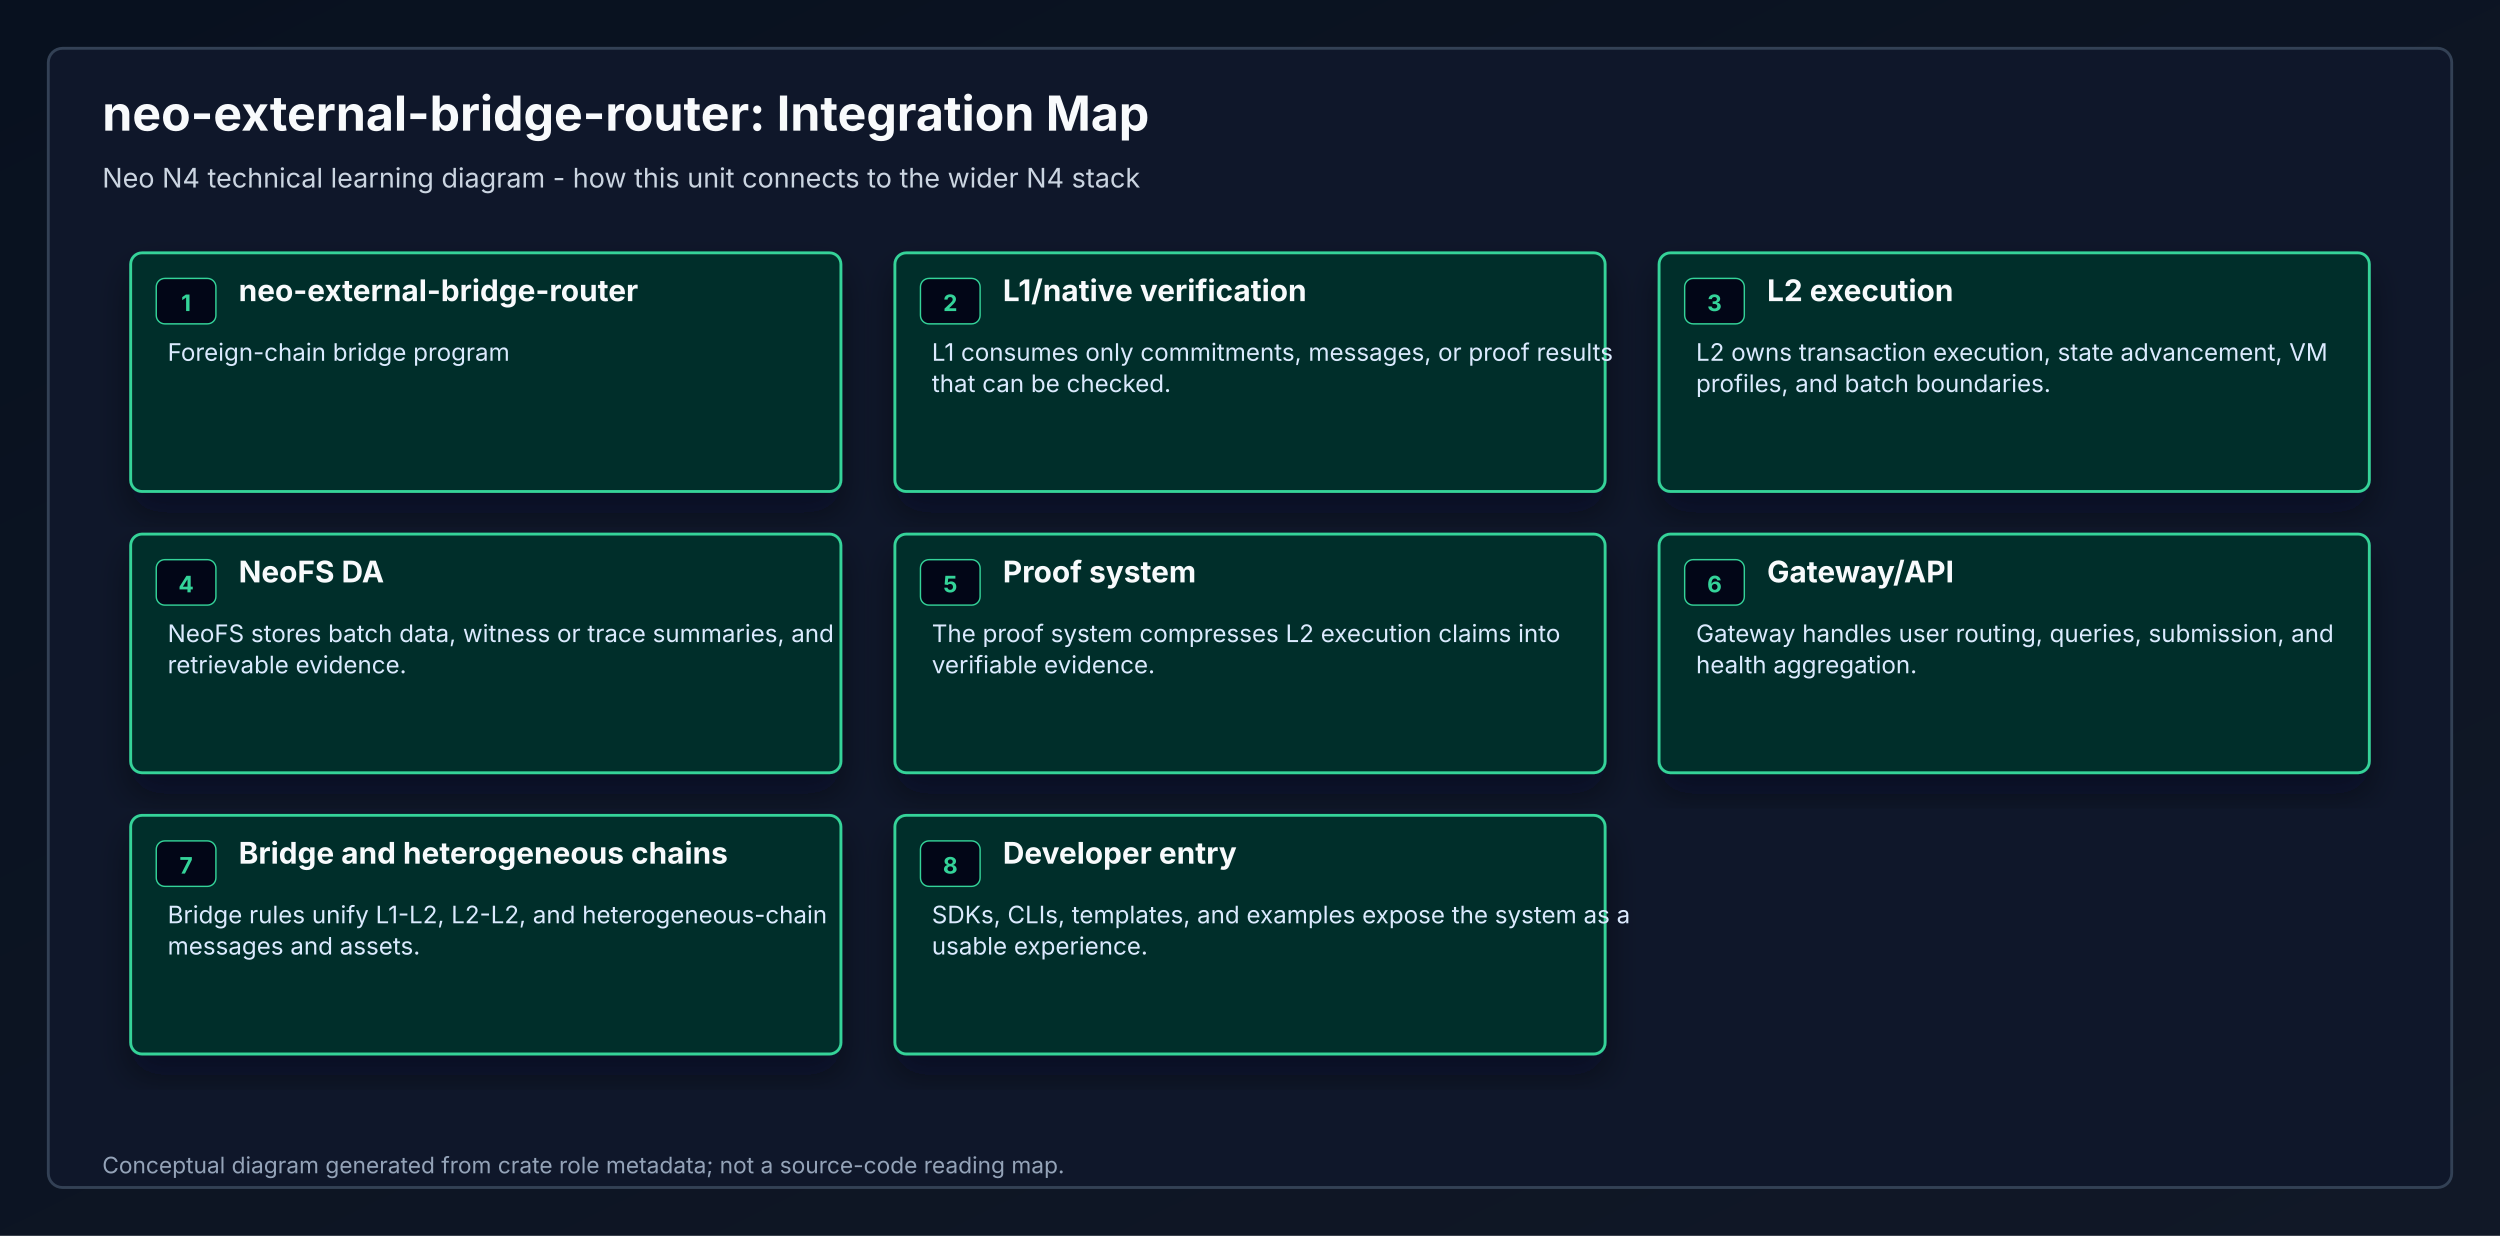
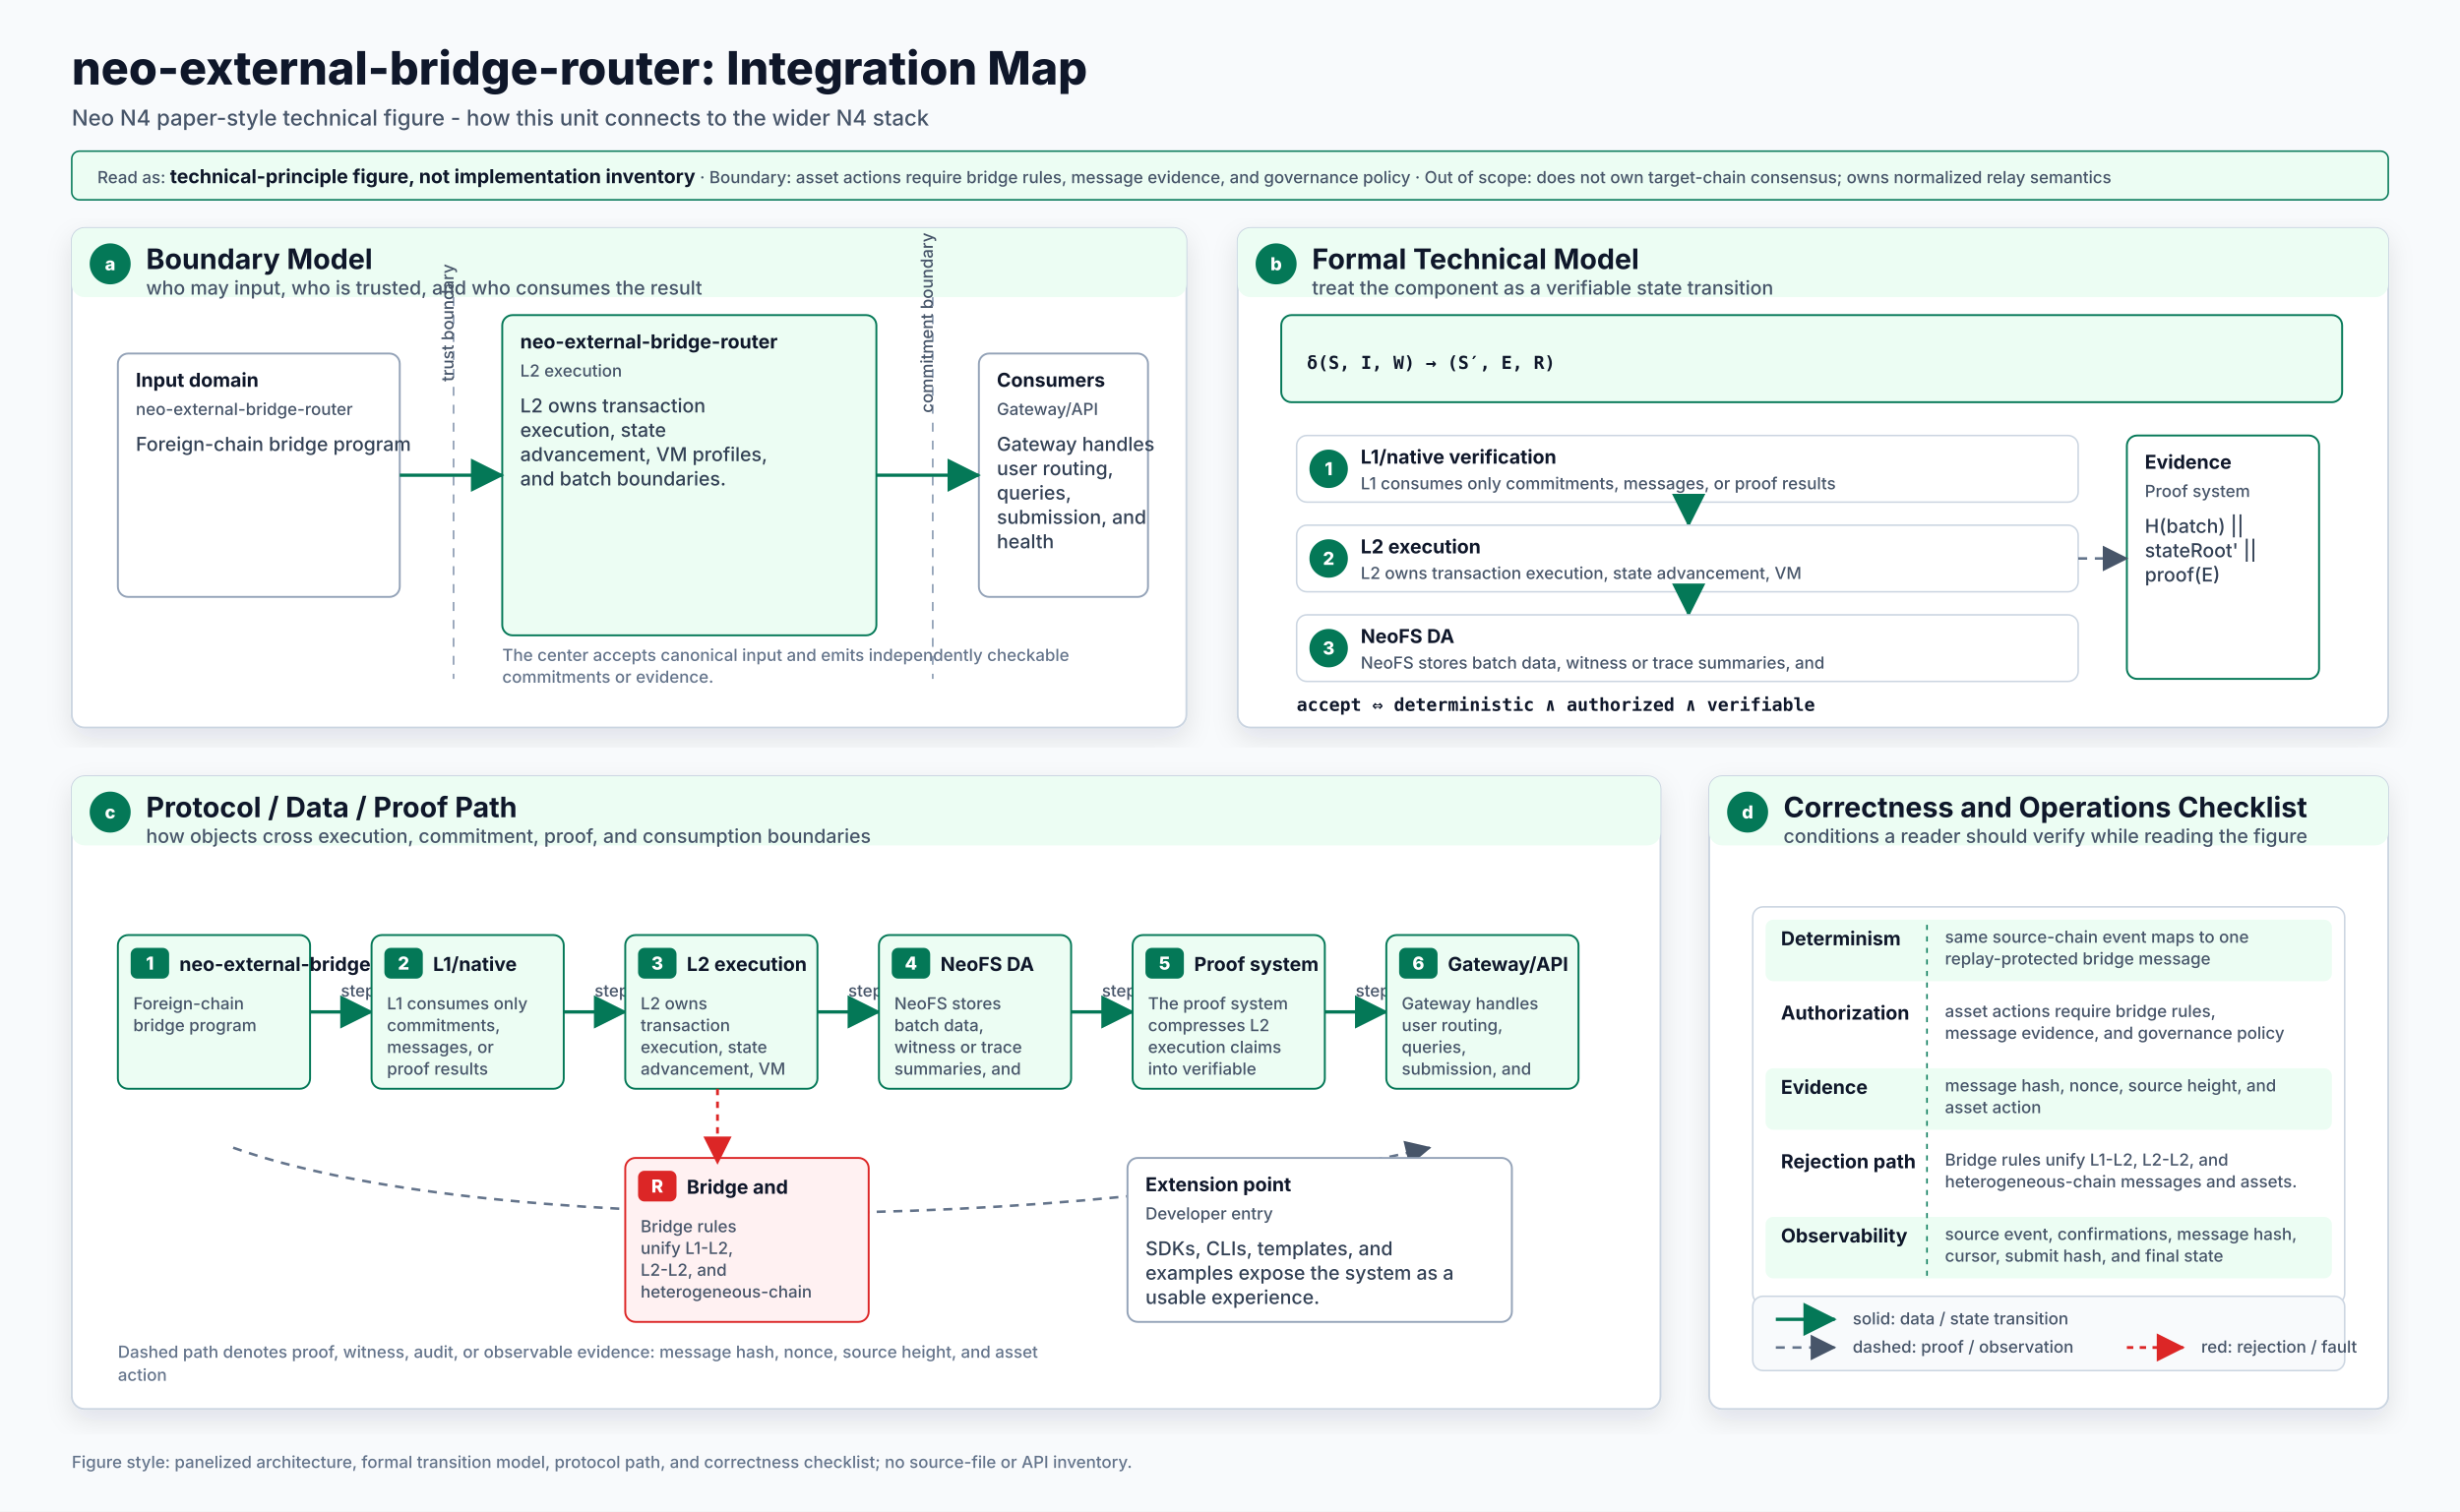
- <svg xmlns="http://www.w3.org/2000/svg" width="1760" height="870" viewBox="0 0 1760 870" role="img" aria-label="neo-external-bridge-router Integration Map">
+ <svg xmlns="http://www.w3.org/2000/svg" width="1920" height="1180" viewBox="0 0 1920 1180" role="img" aria-label="neo-external-bridge-router Integration Map">
  <defs>
-     <linearGradient id="bg" x1="0" y1="0" x2="1" y2="1">
-       <stop offset="0%" stop-color="#08111f" />
-       <stop offset="100%" stop-color="#111827" />
-     </linearGradient>
-     <filter id="shadow" x="-15%" y="-15%" width="130%" height="130%">
-       <feDropShadow dx="0" dy="14" stdDeviation="12" flood-color="#020617" flood-opacity="0.42" />
+     <marker id="arrow" viewBox="0 0 10 10" refX="9.4" refY="5" markerWidth="10" markerHeight="10" orient="auto">
+       <path d="M0,0 L10,5 L0,10 Z" fill="#475569" />
+     </marker>
+     <marker id="arrowAccent" viewBox="0 0 10 10" refX="9.4" refY="5" markerWidth="10" markerHeight="10" orient="auto">
+       <path d="M0,0 L10,5 L0,10 Z" fill="#047857" />
+     </marker>
+     <marker id="arrowFault" viewBox="0 0 10 10" refX="9.4" refY="5" markerWidth="10" markerHeight="10" orient="auto">
+       <path d="M0,0 L10,5 L0,10 Z" fill="#dc2626" />
+     </marker>
+     <filter id="paperShadow" x="-3%" y="-4%" width="106%" height="108%">
+       <feDropShadow dx="0" dy="8" stdDeviation="10" flood-color="#0f172a" flood-opacity="0.10" />
    </filter>
+     <style>
+ .bg{fill:#f8fafc}.panel{fill:#ffffff;stroke:#cbd5e1;stroke-width:1.5;filter:url(#paperShadow)}
+ .panelTitle{font:700 22px 'Inter','Segoe UI',Arial,sans-serif;fill:#0f172a}.panelSub{font:500 15px 'Inter','Segoe UI',Arial,sans-serif;fill:#475569}
+ .title{font:800 36px 'Inter','Segoe UI',Arial,sans-serif;fill:#0f172a}.subtitle{font:500 17px 'Inter','Segoe UI',Arial,sans-serif;fill:#475569}
+ .small{font:500 13px 'Inter','Segoe UI',Arial,sans-serif;fill:#475569}.body{font:500 15px 'Inter','Segoe UI',Arial,sans-serif;fill:#334155}
+ .bodyStrong{font:750 15px 'Inter','Segoe UI',Arial,sans-serif;fill:#0f172a}.mono{font:650 14px 'Cascadia Mono','SFMono-Regular',Consolas,monospace;fill:#0f172a}
+ .label{font:800 14px 'Inter','Segoe UI',Arial,sans-serif;fill:#ffffff}.caption{font:500 13px 'Inter','Segoe UI',Arial,sans-serif;fill:#64748b}
+ .arrow{stroke:#475569;stroke-width:2.2;fill:none;marker-end:url(#arrow)}.arrowAccent{stroke:#047857;stroke-width:2.6;fill:none;marker-end:url(#arrowAccent)}.arrowDash{stroke:#64748b;stroke-width:2;fill:none;stroke-dasharray:7 6;marker-end:url(#arrow)}.arrowFault{stroke:#dc2626;stroke-width:2.2;fill:none;stroke-dasharray:5 5;marker-end:url(#arrowFault)}
+ </style>
  </defs>
-   <rect width="1760" height="100%" fill="url(#bg)" />
-   <rect x="34" y="34" width="1692" height="802" rx="10" fill="#0f172a" stroke="#334155" stroke-width="2" />
-   <text x="72" y="92" fill="#f8fafc" font-family="Inter,Segoe UI,Arial,sans-serif" font-size="34" font-weight="700">neo-external-bridge-router: Integration Map</text>
-   <text x="72" y="132" fill="#cbd5e1" font-family="Inter,Segoe UI,Arial,sans-serif" font-size="19">Neo N4 technical learning diagram - how this unit connects to the wider N4 stack</text>
-   <rect x="92" y="178" width="500" height="168" rx="8" fill="#052e2b" stroke="#34d399" stroke-width="2" filter="url(#shadow)" />
-   <rect x="110" y="196" width="42" height="32" rx="6" fill="#020617" stroke="#34d399" stroke-width="1" />
-   <text x="131" y="219" text-anchor="middle" fill="#34d399" font-family="Inter,Segoe UI,Arial,sans-serif" font-size="16" font-weight="700">1</text>
-   <text x="168" y="212" fill="#f8fafc" font-family="Inter,Segoe UI,Arial,sans-serif" font-size="21" font-weight="700">neo-external-bridge-router</text>
-   <text x="118" y="254" fill="#dbeafe" font-family="Inter,Segoe UI,Arial,sans-serif" font-size="17">Foreign-chain bridge program</text>
-   <rect x="630" y="178" width="500" height="168" rx="8" fill="#052e2b" stroke="#34d399" stroke-width="2" filter="url(#shadow)" />
-   <rect x="648" y="196" width="42" height="32" rx="6" fill="#020617" stroke="#34d399" stroke-width="1" />
-   <text x="669" y="219" text-anchor="middle" fill="#34d399" font-family="Inter,Segoe UI,Arial,sans-serif" font-size="16" font-weight="700">2</text>
-   <text x="706" y="212" fill="#f8fafc" font-family="Inter,Segoe UI,Arial,sans-serif" font-size="21" font-weight="700">L1/native verification</text>
-   <text x="656" y="254" fill="#dbeafe" font-family="Inter,Segoe UI,Arial,sans-serif" font-size="17">L1 consumes only commitments, messages, or proof results</text>
-   <text x="656" y="276" fill="#dbeafe" font-family="Inter,Segoe UI,Arial,sans-serif" font-size="17">that can be checked.</text>
-   <rect x="1168" y="178" width="500" height="168" rx="8" fill="#052e2b" stroke="#34d399" stroke-width="2" filter="url(#shadow)" />
-   <rect x="1186" y="196" width="42" height="32" rx="6" fill="#020617" stroke="#34d399" stroke-width="1" />
-   <text x="1207" y="219" text-anchor="middle" fill="#34d399" font-family="Inter,Segoe UI,Arial,sans-serif" font-size="16" font-weight="700">3</text>
-   <text x="1244" y="212" fill="#f8fafc" font-family="Inter,Segoe UI,Arial,sans-serif" font-size="21" font-weight="700">L2 execution</text>
-   <text x="1194" y="254" fill="#dbeafe" font-family="Inter,Segoe UI,Arial,sans-serif" font-size="17">L2 owns transaction execution, state advancement, VM</text>
-   <text x="1194" y="276" fill="#dbeafe" font-family="Inter,Segoe UI,Arial,sans-serif" font-size="17">profiles, and batch boundaries.</text>
-   <rect x="92" y="376" width="500" height="168" rx="8" fill="#052e2b" stroke="#34d399" stroke-width="2" filter="url(#shadow)" />
-   <rect x="110" y="394" width="42" height="32" rx="6" fill="#020617" stroke="#34d399" stroke-width="1" />
-   <text x="131" y="417" text-anchor="middle" fill="#34d399" font-family="Inter,Segoe UI,Arial,sans-serif" font-size="16" font-weight="700">4</text>
-   <text x="168" y="410" fill="#f8fafc" font-family="Inter,Segoe UI,Arial,sans-serif" font-size="21" font-weight="700">NeoFS DA</text>
-   <text x="118" y="452" fill="#dbeafe" font-family="Inter,Segoe UI,Arial,sans-serif" font-size="17">NeoFS stores batch data, witness or trace summaries, and</text>
-   <text x="118" y="474" fill="#dbeafe" font-family="Inter,Segoe UI,Arial,sans-serif" font-size="17">retrievable evidence.</text>
-   <rect x="630" y="376" width="500" height="168" rx="8" fill="#052e2b" stroke="#34d399" stroke-width="2" filter="url(#shadow)" />
-   <rect x="648" y="394" width="42" height="32" rx="6" fill="#020617" stroke="#34d399" stroke-width="1" />
-   <text x="669" y="417" text-anchor="middle" fill="#34d399" font-family="Inter,Segoe UI,Arial,sans-serif" font-size="16" font-weight="700">5</text>
-   <text x="706" y="410" fill="#f8fafc" font-family="Inter,Segoe UI,Arial,sans-serif" font-size="21" font-weight="700">Proof system</text>
-   <text x="656" y="452" fill="#dbeafe" font-family="Inter,Segoe UI,Arial,sans-serif" font-size="17">The proof system compresses L2 execution claims into</text>
-   <text x="656" y="474" fill="#dbeafe" font-family="Inter,Segoe UI,Arial,sans-serif" font-size="17">verifiable evidence.</text>
-   <rect x="1168" y="376" width="500" height="168" rx="8" fill="#052e2b" stroke="#34d399" stroke-width="2" filter="url(#shadow)" />
-   <rect x="1186" y="394" width="42" height="32" rx="6" fill="#020617" stroke="#34d399" stroke-width="1" />
-   <text x="1207" y="417" text-anchor="middle" fill="#34d399" font-family="Inter,Segoe UI,Arial,sans-serif" font-size="16" font-weight="700">6</text>
-   <text x="1244" y="410" fill="#f8fafc" font-family="Inter,Segoe UI,Arial,sans-serif" font-size="21" font-weight="700">Gateway/API</text>
-   <text x="1194" y="452" fill="#dbeafe" font-family="Inter,Segoe UI,Arial,sans-serif" font-size="17">Gateway handles user routing, queries, submission, and</text>
-   <text x="1194" y="474" fill="#dbeafe" font-family="Inter,Segoe UI,Arial,sans-serif" font-size="17">health aggregation.</text>
-   <rect x="92" y="574" width="500" height="168" rx="8" fill="#052e2b" stroke="#34d399" stroke-width="2" filter="url(#shadow)" />
-   <rect x="110" y="592" width="42" height="32" rx="6" fill="#020617" stroke="#34d399" stroke-width="1" />
-   <text x="131" y="615" text-anchor="middle" fill="#34d399" font-family="Inter,Segoe UI,Arial,sans-serif" font-size="16" font-weight="700">7</text>
-   <text x="168" y="608" fill="#f8fafc" font-family="Inter,Segoe UI,Arial,sans-serif" font-size="21" font-weight="700">Bridge and heterogeneous chains</text>
-   <text x="118" y="650" fill="#dbeafe" font-family="Inter,Segoe UI,Arial,sans-serif" font-size="17">Bridge rules unify L1-L2, L2-L2, and heterogeneous-chain</text>
-   <text x="118" y="672" fill="#dbeafe" font-family="Inter,Segoe UI,Arial,sans-serif" font-size="17">messages and assets.</text>
-   <rect x="630" y="574" width="500" height="168" rx="8" fill="#052e2b" stroke="#34d399" stroke-width="2" filter="url(#shadow)" />
-   <rect x="648" y="592" width="42" height="32" rx="6" fill="#020617" stroke="#34d399" stroke-width="1" />
-   <text x="669" y="615" text-anchor="middle" fill="#34d399" font-family="Inter,Segoe UI,Arial,sans-serif" font-size="16" font-weight="700">8</text>
-   <text x="706" y="608" fill="#f8fafc" font-family="Inter,Segoe UI,Arial,sans-serif" font-size="21" font-weight="700">Developer entry</text>
-   <text x="656" y="650" fill="#dbeafe" font-family="Inter,Segoe UI,Arial,sans-serif" font-size="17">SDKs, CLIs, templates, and examples expose the system as a</text>
-   <text x="656" y="672" fill="#dbeafe" font-family="Inter,Segoe UI,Arial,sans-serif" font-size="17">usable experience.</text>
-   <text x="72" y="826" fill="#94a3b8" font-family="Inter,Segoe UI,Arial,sans-serif" font-size="16">Conceptual diagram generated from crate role metadata; not a source-code reading map.</text>
+   <rect class="bg" width="1920" height="1180" />
+   <text x="56" y="66" class="title">neo-external-bridge-router: Integration Map</text>
+   <text x="56" y="98" class="subtitle">Neo N4 paper-style technical figure - how this unit connects to the wider N4 stack</text>
+   <rect x="56" y="118" width="1808" height="38" rx="6" fill="#ecfdf3" stroke="#047857" stroke-width="1.2" />
+   <text x="76" y="143" class="small">Read as: <tspan class="bodyStrong">technical-principle figure, not implementation inventory</tspan> · Boundary: asset actions require bridge rules, message evidence, and governance policy · Out of scope: does not own target-chain consensus; owns normalized relay semantics</text>
+   <rect x="56" y="178" width="870" height="390" rx="10" class="panel" />
+   <rect x="56" y="178" width="870" height="54" rx="10" fill="#ecfdf3" stroke="#cbd5e1" stroke-width="0" />
+   <circle cx="86" cy="206" r="16" fill="#047857" />
+   <text x="86" y="211" text-anchor="middle" class="label">a</text>
+   <text x="114" y="210" class="panelTitle">Boundary Model</text>
+   <text x="114" y="230" class="panelSub">who may input, who is trusted, and who consumes the result</text>
+   <rect x="966" y="178" width="898" height="390" rx="10" class="panel" />
+   <rect x="966" y="178" width="898" height="54" rx="10" fill="#ecfdf3" stroke="#cbd5e1" stroke-width="0" />
+   <circle cx="996" cy="206" r="16" fill="#047857" />
+   <text x="996" y="211" text-anchor="middle" class="label">b</text>
+   <text x="1024" y="210" class="panelTitle">Formal Technical Model</text>
+   <text x="1024" y="230" class="panelSub">treat the component as a verifiable state transition</text>
+   <rect x="56" y="606" width="1240" height="494" rx="10" class="panel" />
+   <rect x="56" y="606" width="1240" height="54" rx="10" fill="#ecfdf3" stroke="#cbd5e1" stroke-width="0" />
+   <circle cx="86" cy="634" r="16" fill="#047857" />
+   <text x="86" y="639" text-anchor="middle" class="label">c</text>
+   <text x="114" y="638" class="panelTitle">Protocol / Data / Proof Path</text>
+   <text x="114" y="658" class="panelSub">how objects cross execution, commitment, proof, and consumption boundaries</text>
+   <rect x="1334" y="606" width="530" height="494" rx="10" class="panel" />
+   <rect x="1334" y="606" width="530" height="54" rx="10" fill="#ecfdf3" stroke="#cbd5e1" stroke-width="0" />
+   <circle cx="1364" cy="634" r="16" fill="#047857" />
+   <text x="1364" y="639" text-anchor="middle" class="label">d</text>
+   <text x="1392" y="638" class="panelTitle">Correctness and Operations Checklist</text>
+   <text x="1392" y="658" class="panelSub">conditions a reader should verify while reading the figure</text>
+   <rect x="92" y="276" width="220" height="190" rx="8" fill="#ffffff" stroke="#94a3b8" stroke-width="1.5" />
+   <text x="106" y="302" class="bodyStrong">Input domain</text>
+   <text x="106" y="324" class="small">neo-external-bridge-router</text>
+   <text x="106" y="352" class="body">Foreign-chain bridge program</text>
+   <line x1="354" y1="232" x2="354" y2="530" stroke="#94a3b8" stroke-width="1.4" stroke-dasharray="7 7" />
+   <text x="354" y="252" class="small" text-anchor="middle" transform="rotate(-90 354 252)">trust boundary</text>
+   <rect x="392" y="246" width="292" height="250" rx="8" fill="#ecfdf3" stroke="#047857" stroke-width="1.5" />
+   <text x="406" y="272" class="bodyStrong">neo-external-bridge-router</text>
+   <text x="406" y="294" class="small">L2 execution</text>
+   <text x="406" y="322" class="body">L2 owns transaction</text>
+   <text x="406" y="341" class="body">execution, state</text>
+   <text x="406" y="360" class="body">advancement, VM profiles,</text>
+   <text x="406" y="379" class="body">and batch boundaries.</text>
+   <line x1="728" y1="232" x2="728" y2="530" stroke="#94a3b8" stroke-width="1.4" stroke-dasharray="7 7" />
+   <text x="728" y="252" class="small" text-anchor="middle" transform="rotate(-90 728 252)">commitment boundary</text>
+   <rect x="764" y="276" width="132" height="190" rx="8" fill="#ffffff" stroke="#94a3b8" stroke-width="1.5" />
+   <text x="778" y="302" class="bodyStrong">Consumers</text>
+   <text x="778" y="324" class="small">Gateway/API</text>
+   <text x="778" y="352" class="body">Gateway handles</text>
+   <text x="778" y="371" class="body">user routing,</text>
+   <text x="778" y="390" class="body">queries,</text>
+   <text x="778" y="409" class="body">submission, and</text>
+   <text x="778" y="428" class="body">health</text>
+   <path class="arrowAccent" d="M312 371 C338 371 358 371 392 371" />
+   <path class="arrowAccent" d="M684 371 C706 371 730 371 764 371" />
+   <text x="392" y="516" class="caption">The center accepts canonical input and emits independently checkable</text>
+   <text x="392" y="533" class="caption">commitments or evidence.</text>
+   <rect x="1000" y="246" width="828" height="68" rx="8" fill="#ecfdf3" stroke="#047857" stroke-width="1.5" />
+   <text x="1020" y="288" class="mono">δ(S, I, W) → (S′, E, R)</text>
+   <rect x="1012" y="340" width="610" height="52" rx="8" fill="#ffffff" stroke="#cbd5e1" stroke-width="1.2" />
+   <circle cx="1037" cy="366" r="15" fill="#047857" />
+   <text x="1037" y="371" text-anchor="middle" class="label">1</text>
+   <text x="1062" y="362" class="bodyStrong">L1/native verification</text>
+   <text x="1062" y="382" class="small">L1 consumes only commitments, messages, or proof results</text>
+   <path class="arrowAccent" d="M1318 392 L1318 410" />
+   <rect x="1012" y="410" width="610" height="52" rx="8" fill="#ffffff" stroke="#cbd5e1" stroke-width="1.2" />
+   <circle cx="1037" cy="436" r="15" fill="#047857" />
+   <text x="1037" y="441" text-anchor="middle" class="label">2</text>
+   <text x="1062" y="432" class="bodyStrong">L2 execution</text>
+   <text x="1062" y="452" class="small">L2 owns transaction execution, state advancement, VM</text>
+   <path class="arrowAccent" d="M1318 462 L1318 480" />
+   <rect x="1012" y="480" width="610" height="52" rx="8" fill="#ffffff" stroke="#cbd5e1" stroke-width="1.2" />
+   <circle cx="1037" cy="506" r="15" fill="#047857" />
+   <text x="1037" y="511" text-anchor="middle" class="label">3</text>
+   <text x="1062" y="502" class="bodyStrong">NeoFS DA</text>
+   <text x="1062" y="522" class="small">NeoFS stores batch data, witness or trace summaries, and</text>
+   <rect x="1660" y="340" width="150" height="190" rx="8" fill="#ffffff" stroke="#047857" stroke-width="1.5" />
+   <text x="1674" y="366" class="bodyStrong">Evidence</text>
+   <text x="1674" y="388" class="small">Proof system</text>
+   <text x="1674" y="416" class="body">H(batch) ||</text>
+   <text x="1674" y="435" class="body">stateRoot' ||</text>
+   <text x="1674" y="454" class="body">proof(E)</text>
+   <path class="arrowDash" d="M1622 436 C1642 436 1648 436 1660 436" />
+   <text x="1012" y="555" class="mono">accept ⇔ deterministic ∧ authorized ∧ verifiable</text>
+   <rect x="92" y="730" width="150" height="120" rx="8" fill="#ecfdf3" stroke="#047857" stroke-width="1.5" />
+   <rect x="102" y="740" width="30" height="24" rx="5" fill="#047857" />
+   <text x="117" y="757" text-anchor="middle" class="label">1</text>
+   <text x="140" y="758" class="bodyStrong">neo-external-bridge-router</text>
+   <text x="104" y="788" class="small">Foreign-chain</text>
+   <text x="104" y="805" class="small">bridge program</text>
+   <path class="arrowAccent" d="M242 790 L290 790" />
+   <text x="266" y="778" class="small">step 1</text>
+   <rect x="290" y="730" width="150" height="120" rx="8" fill="#ecfdf3" stroke="#047857" stroke-width="1.5" />
+   <rect x="300" y="740" width="30" height="24" rx="5" fill="#047857" />
+   <text x="315" y="757" text-anchor="middle" class="label">2</text>
+   <text x="338" y="758" class="bodyStrong">L1/native</text>
+   <text x="302" y="788" class="small">L1 consumes only</text>
+   <text x="302" y="805" class="small">commitments,</text>
+   <text x="302" y="822" class="small">messages, or</text>
+   <text x="302" y="839" class="small">proof results</text>
+   <path class="arrowAccent" d="M440 790 L488 790" />
+   <text x="464" y="778" class="small">step 2</text>
+   <rect x="488" y="730" width="150" height="120" rx="8" fill="#ecfdf3" stroke="#047857" stroke-width="1.5" />
+   <rect x="498" y="740" width="30" height="24" rx="5" fill="#047857" />
+   <text x="513" y="757" text-anchor="middle" class="label">3</text>
+   <text x="536" y="758" class="bodyStrong">L2 execution</text>
+   <text x="500" y="788" class="small">L2 owns</text>
+   <text x="500" y="805" class="small">transaction</text>
+   <text x="500" y="822" class="small">execution, state</text>
+   <text x="500" y="839" class="small">advancement, VM</text>
+   <path class="arrowAccent" d="M638 790 L686 790" />
+   <text x="662" y="778" class="small">step 3</text>
+   <rect x="686" y="730" width="150" height="120" rx="8" fill="#ecfdf3" stroke="#047857" stroke-width="1.5" />
+   <rect x="696" y="740" width="30" height="24" rx="5" fill="#047857" />
+   <text x="711" y="757" text-anchor="middle" class="label">4</text>
+   <text x="734" y="758" class="bodyStrong">NeoFS DA</text>
+   <text x="698" y="788" class="small">NeoFS stores</text>
+   <text x="698" y="805" class="small">batch data,</text>
+   <text x="698" y="822" class="small">witness or trace</text>
+   <text x="698" y="839" class="small">summaries, and</text>
+   <path class="arrowAccent" d="M836 790 L884 790" />
+   <text x="860" y="778" class="small">step 4</text>
+   <rect x="884" y="730" width="150" height="120" rx="8" fill="#ecfdf3" stroke="#047857" stroke-width="1.5" />
+   <rect x="894" y="740" width="30" height="24" rx="5" fill="#047857" />
+   <text x="909" y="757" text-anchor="middle" class="label">5</text>
+   <text x="932" y="758" class="bodyStrong">Proof system</text>
+   <text x="896" y="788" class="small">The proof system</text>
+   <text x="896" y="805" class="small">compresses L2</text>
+   <text x="896" y="822" class="small">execution claims</text>
+   <text x="896" y="839" class="small">into verifiable</text>
+   <path class="arrowAccent" d="M1034 790 L1082 790" />
+   <text x="1058" y="778" class="small">step 5</text>
+   <rect x="1082" y="730" width="150" height="120" rx="8" fill="#ecfdf3" stroke="#047857" stroke-width="1.5" />
+   <rect x="1092" y="740" width="30" height="24" rx="5" fill="#047857" />
+   <text x="1107" y="757" text-anchor="middle" class="label">6</text>
+   <text x="1130" y="758" class="bodyStrong">Gateway/API</text>
+   <text x="1094" y="788" class="small">Gateway handles</text>
+   <text x="1094" y="805" class="small">user routing,</text>
+   <text x="1094" y="822" class="small">queries,</text>
+   <text x="1094" y="839" class="small">submission, and</text>
+   <path class="arrowDash" d="M182 896 C372 964 832 964 1116 896" />
+   <rect x="488" y="904" width="190" height="128" rx="8" fill="#fff1f2" stroke="#dc2626" stroke-width="1.5" />
+   <rect x="498" y="914" width="30" height="24" rx="5" fill="#dc2626" />
+   <text x="513" y="931" text-anchor="middle" class="label">R</text>
+   <text x="536" y="932" class="bodyStrong">Bridge and</text>
+   <text x="500" y="962" class="small">Bridge rules</text>
+   <text x="500" y="979" class="small">unify L1-L2,</text>
+   <text x="500" y="996" class="small">L2-L2, and</text>
+   <text x="500" y="1013" class="small">heterogeneous-chain</text>
+   <path class="arrowFault" d="M560 850 L560 908" />
+   <rect x="880" y="904" width="300" height="128" rx="8" fill="#ffffff" stroke="#94a3b8" stroke-width="1.5" />
+   <text x="894" y="930" class="bodyStrong">Extension point</text>
+   <text x="894" y="952" class="small">Developer entry</text>
+   <text x="894" y="980" class="body">SDKs, CLIs, templates, and</text>
+   <text x="894" y="999" class="body">examples expose the system as a</text>
+   <text x="894" y="1018" class="body">usable experience.</text>
+   <text x="92" y="1060" class="caption">Dashed path denotes proof, witness, audit, or observable evidence: message hash, nonce, source height, and asset</text>
+   <text x="92" y="1078" class="caption">action</text>
+   <rect x="1368" y="708" width="462" height="310" rx="8" fill="#ffffff" stroke="#cbd5e1" stroke-width="1.2" />
+   <rect x="1378" y="718" width="442" height="48" rx="6" fill="#ecfdf3" />
+   <text x="1390" y="738" class="bodyStrong">Determinism</text>
+   <text x="1518" y="736" class="small">same source-chain event maps to one</text>
+   <text x="1518" y="753" class="small">replay-protected bridge message</text>
+   <rect x="1378" y="776" width="442" height="48" rx="6" fill="#ffffff" />
+   <text x="1390" y="796" class="bodyStrong">Authorization</text>
+   <text x="1518" y="794" class="small">asset actions require bridge rules,</text>
+   <text x="1518" y="811" class="small">message evidence, and governance policy</text>
+   <rect x="1378" y="834" width="442" height="48" rx="6" fill="#ecfdf3" />
+   <text x="1390" y="854" class="bodyStrong">Evidence</text>
+   <text x="1518" y="852" class="small">message hash, nonce, source height, and</text>
+   <text x="1518" y="869" class="small">asset action</text>
+   <rect x="1378" y="892" width="442" height="48" rx="6" fill="#ffffff" />
+   <text x="1390" y="912" class="bodyStrong">Rejection path</text>
+   <text x="1518" y="910" class="small">Bridge rules unify L1-L2, L2-L2, and</text>
+   <text x="1518" y="927" class="small">heterogeneous-chain messages and assets.</text>
+   <rect x="1378" y="950" width="442" height="48" rx="6" fill="#ecfdf3" />
+   <text x="1390" y="970" class="bodyStrong">Observability</text>
+   <text x="1518" y="968" class="small">source event, confirmations, message hash,</text>
+   <text x="1518" y="985" class="small">cursor, submit hash, and final state</text>
+   <line x1="1504" y1="722" x2="1504" y2="998" stroke="#047857" stroke-width="1.2" stroke-dasharray="4 5" />
+   <rect x="1368" y="1012" width="462" height="58" rx="8" fill="#f8fafc" stroke="#cbd5e1" stroke-width="1.2" />
+   <line x1="1386" y1="1030" x2="1432" y2="1030" stroke="#047857" stroke-width="2.6" marker-end="url(#arrowAccent)" />
+   <text x="1446" y="1034" class="small">solid: data / state transition</text>
+   <line x1="1386" y1="1052" x2="1432" y2="1052" stroke="#64748b" stroke-width="2" stroke-dasharray="7 6" marker-end="url(#arrow)" />
+   <text x="1446" y="1056" class="small">dashed: proof / observation</text>
+   <line x1="1660" y1="1052" x2="1704" y2="1052" stroke="#dc2626" stroke-width="2.2" stroke-dasharray="5 5" marker-end="url(#arrowFault)" />
+   <text x="1718" y="1056" class="small">red: rejection / fault</text>
+   <text x="56" y="1146" class="caption">Figure style: panelized architecture, formal transition model, protocol path, and correctness checklist; no source-file or API inventory.</text>
</svg>
